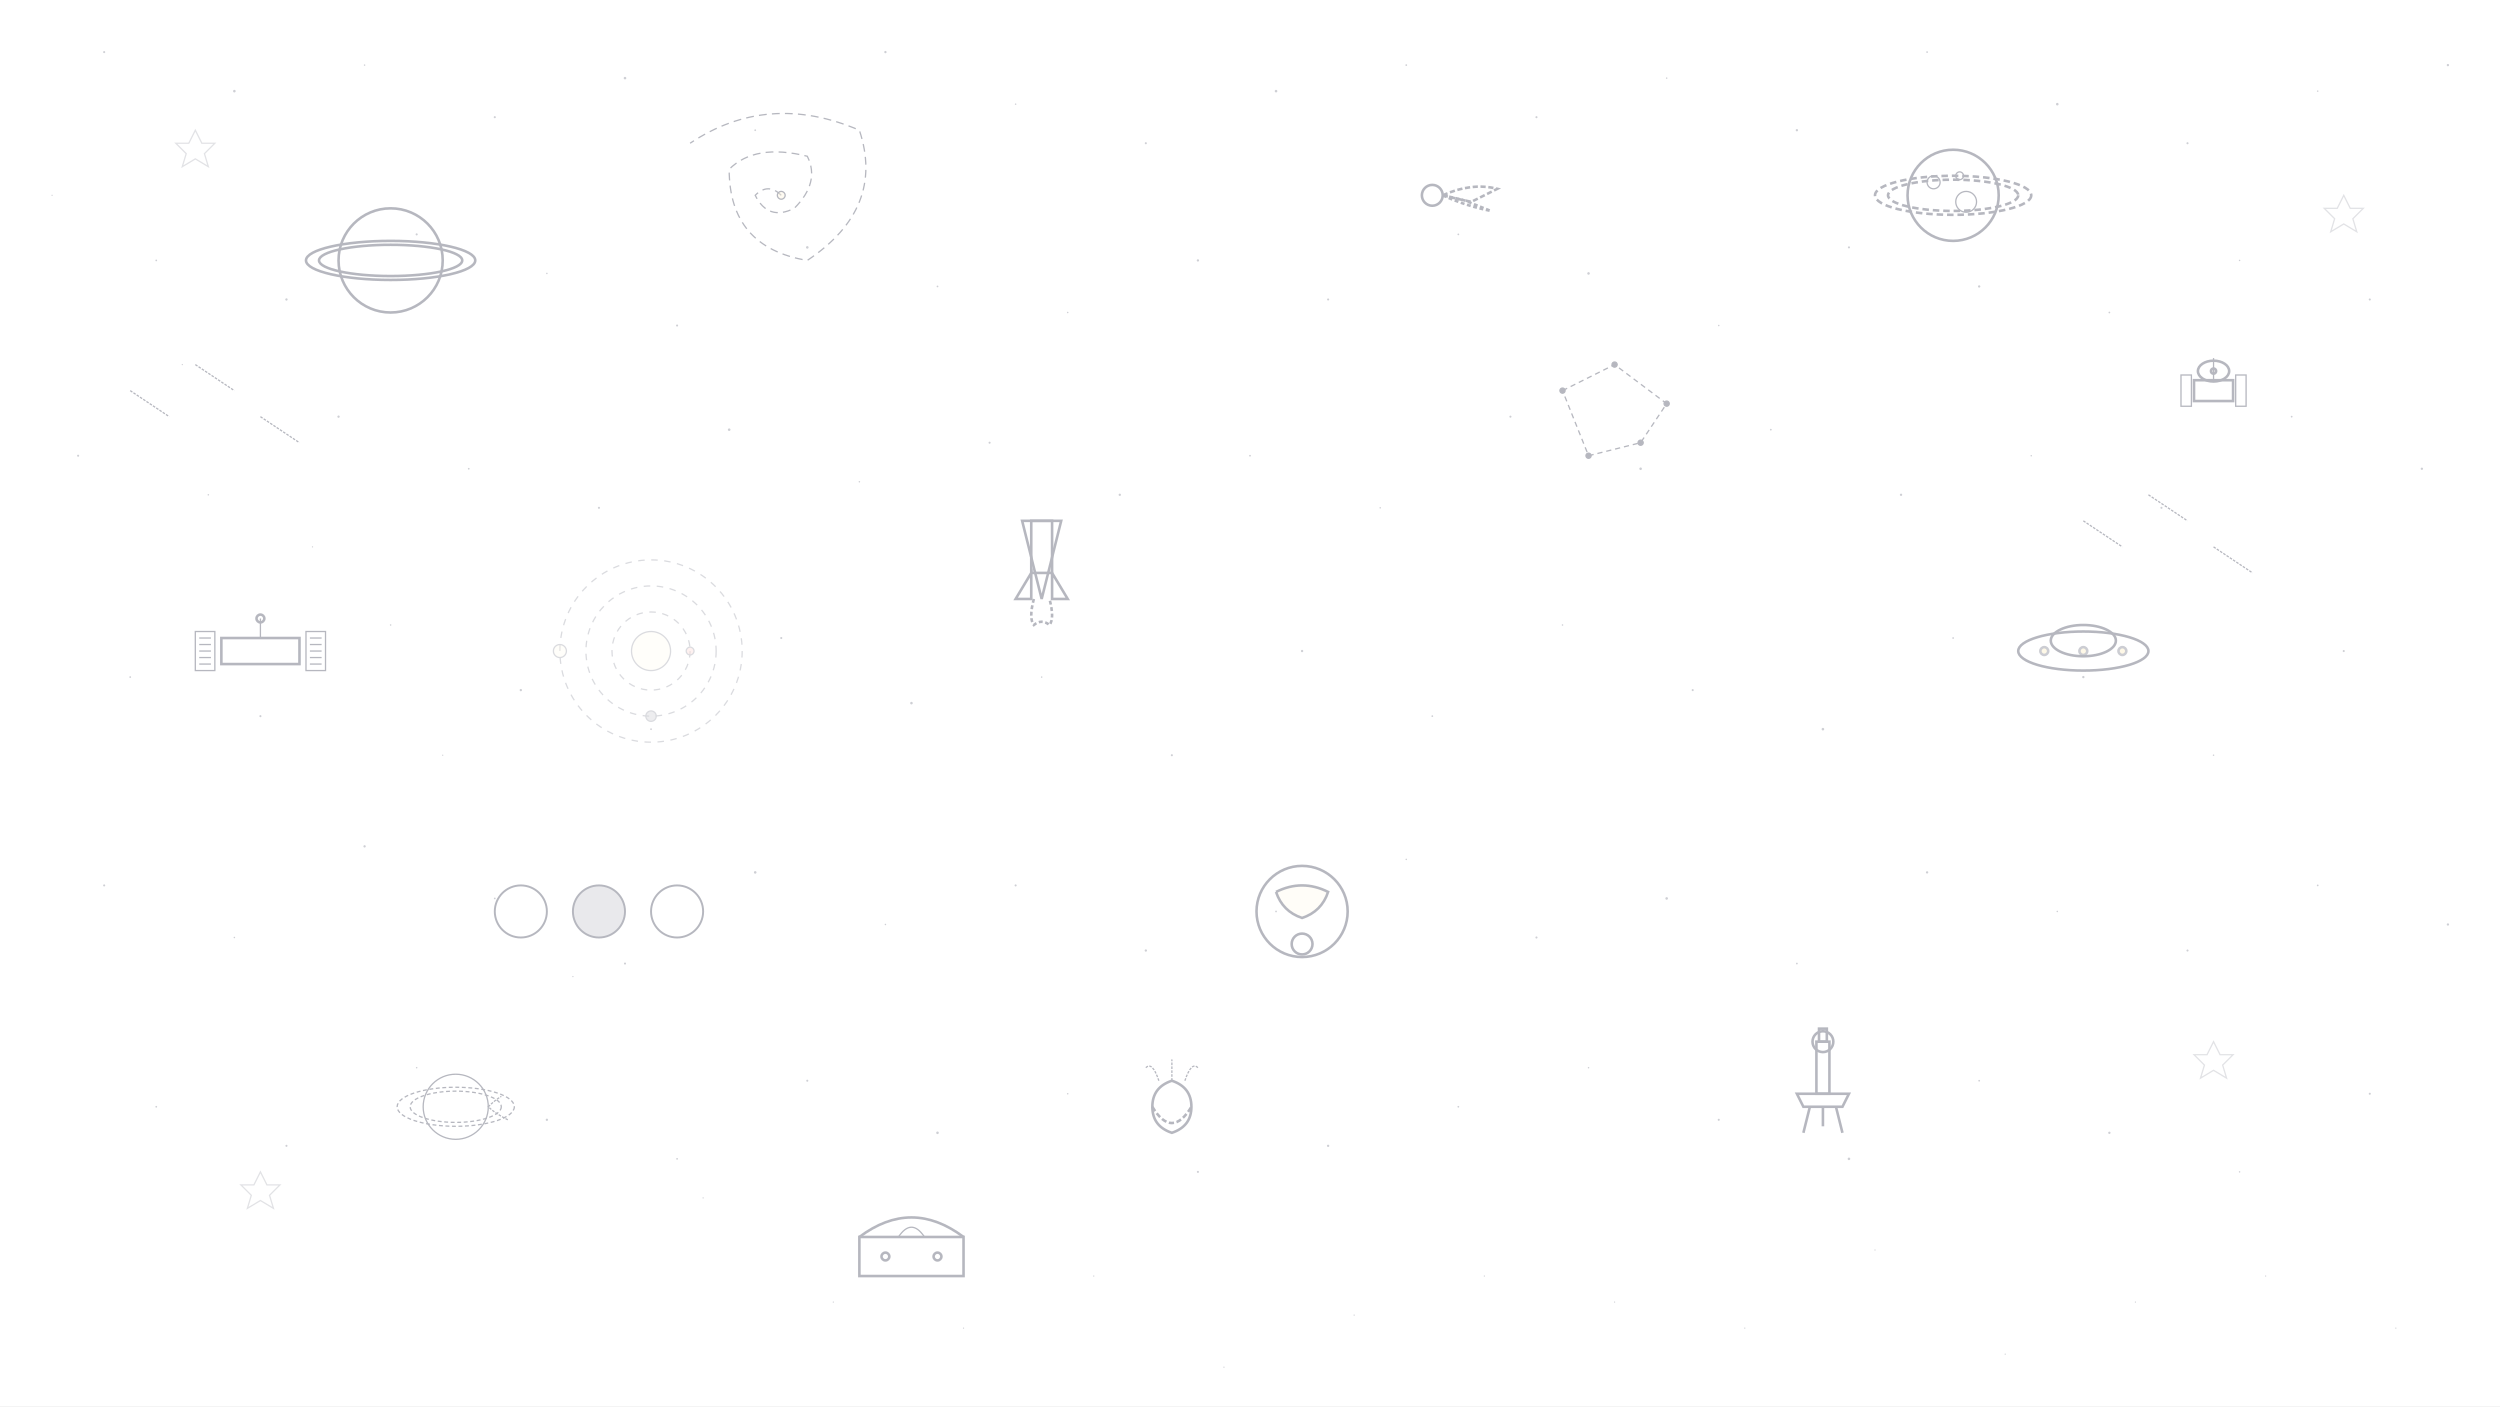
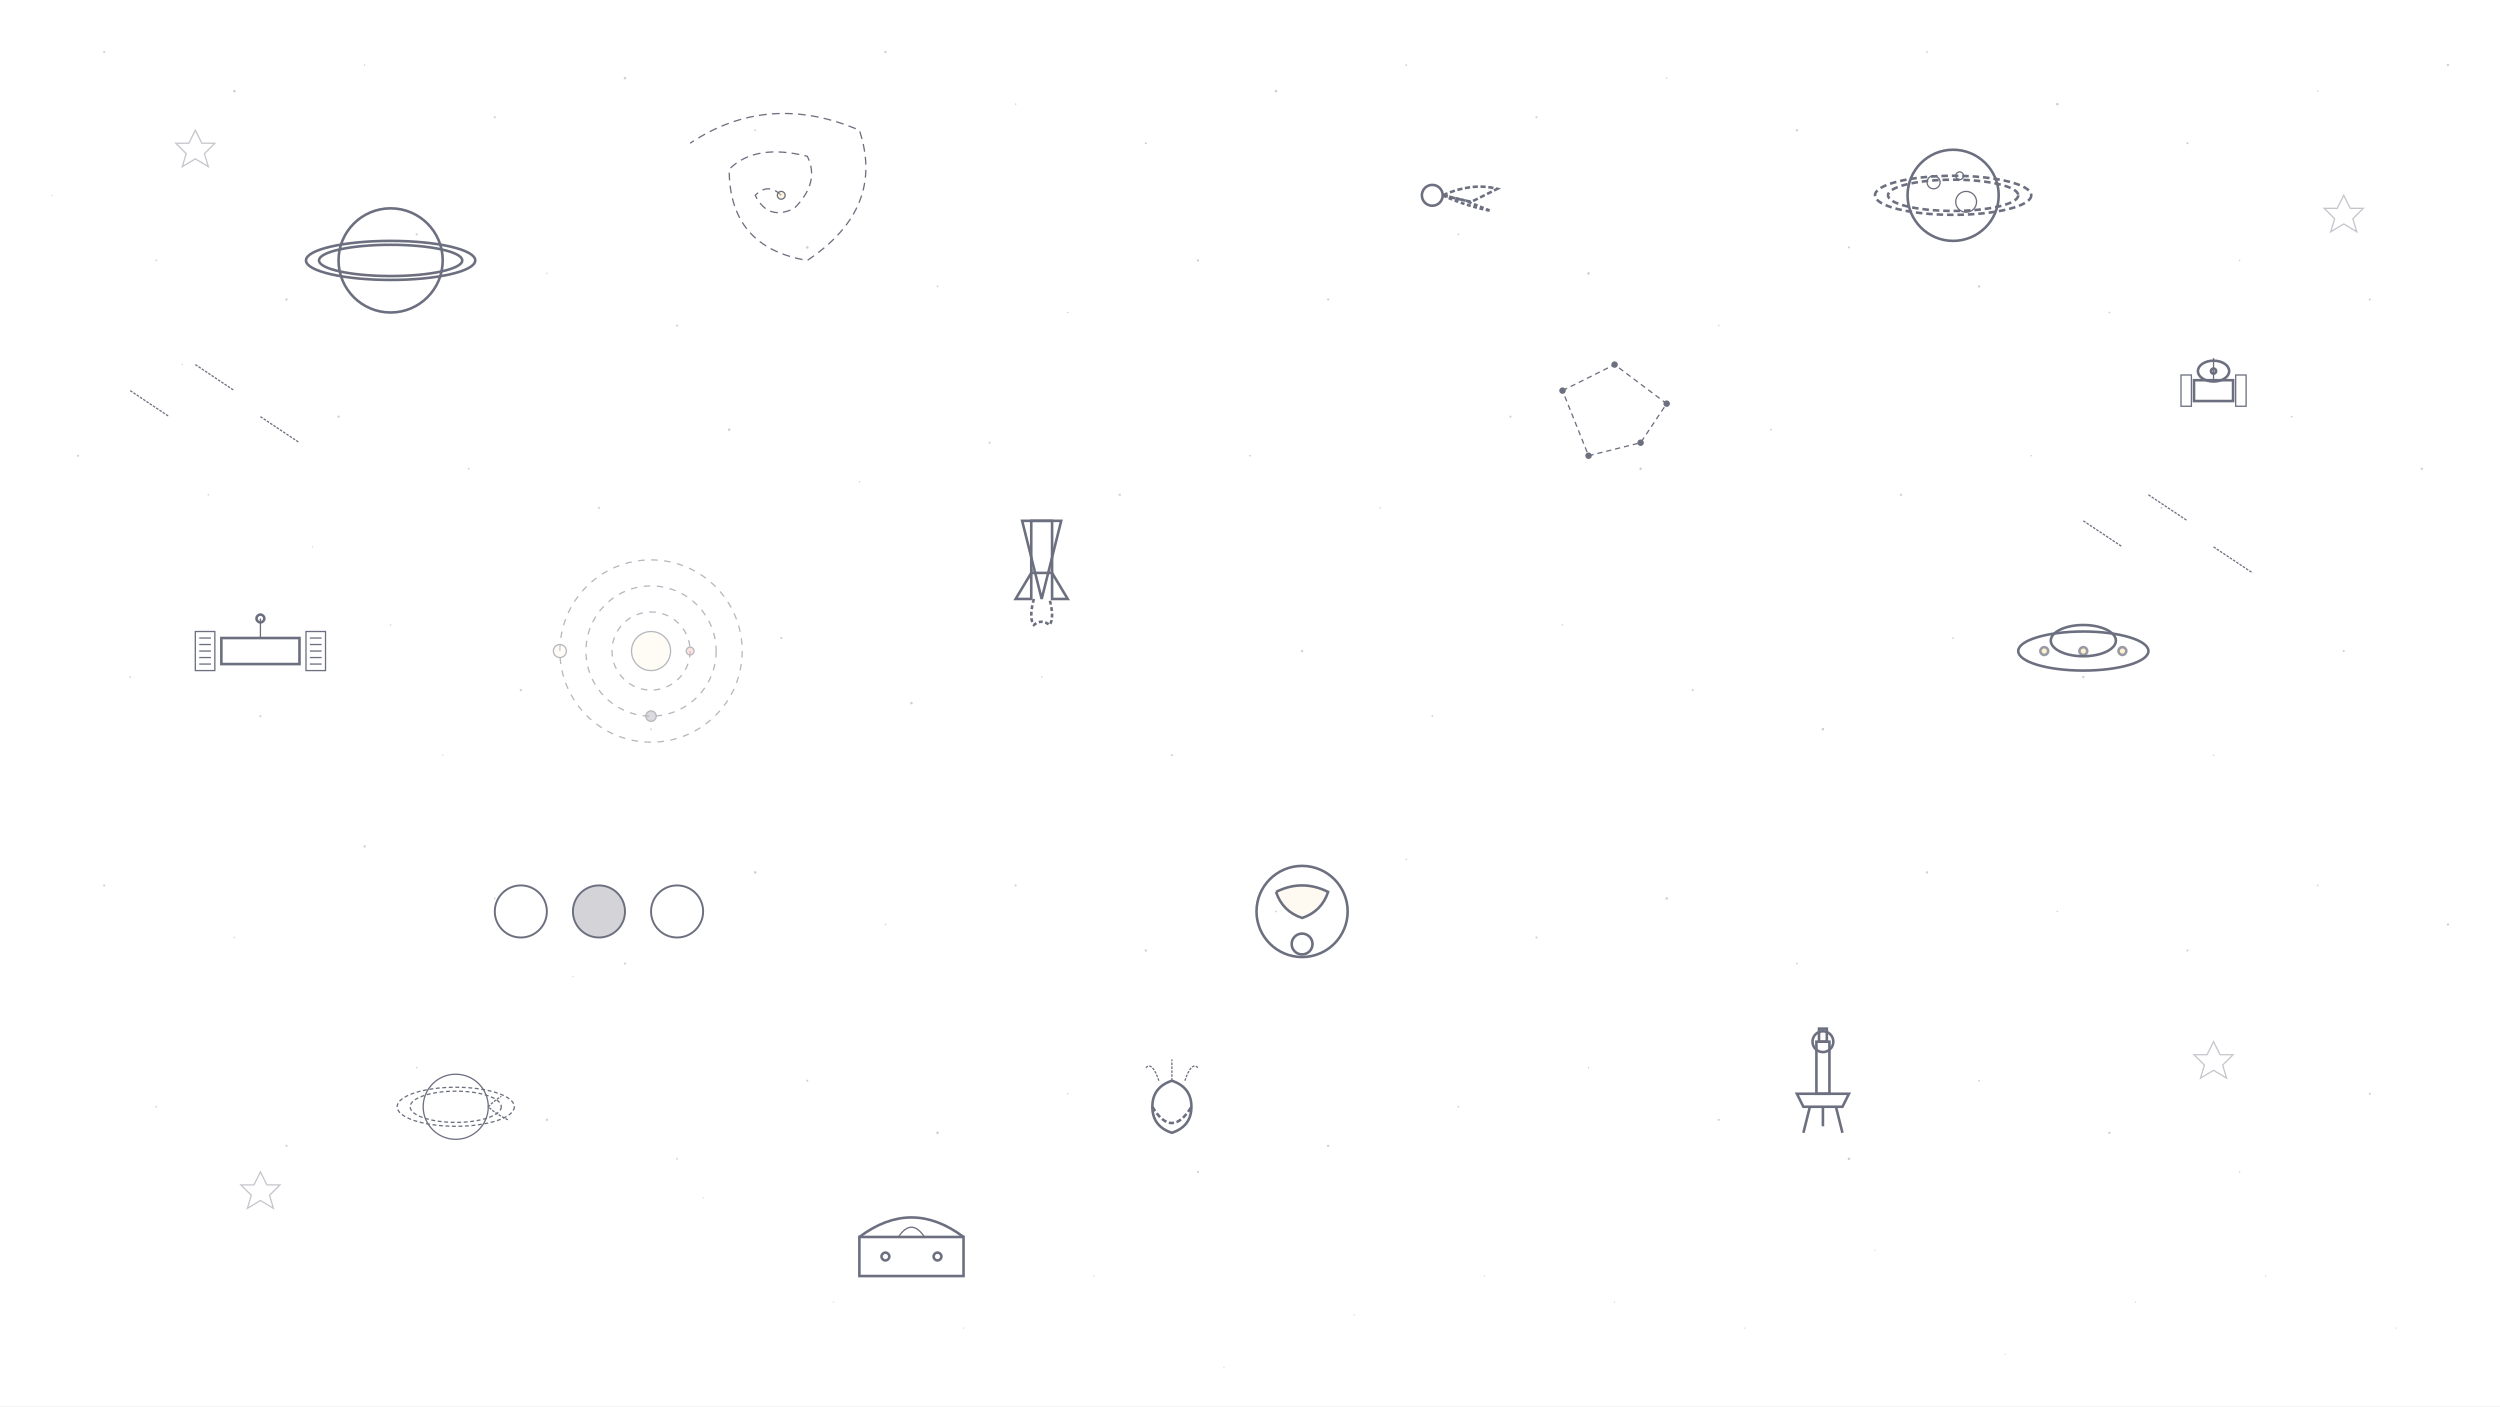
<svg xmlns="http://www.w3.org/2000/svg" width="1920" height="1080" viewBox="0 0 1920 1080" fill="none">
  <rect width="1920" height="1080" fill="#ffffff" />
-   <g stroke="#0a0f29" stroke-width="2" fill="none" opacity="0.3">
+   <g stroke="#0a0f29" stroke-width="2" fill="none" opacity="0.6">
    <g transform="translate(300, 200)">
      <circle cx="0" cy="0" r="40" />
      <ellipse cx="0" cy="0" rx="65" ry="15" />
      <ellipse cx="0" cy="0" rx="55" ry="12" />
    </g>
    <g transform="translate(800, 400)">
      <path d="M0,60 L-15,0 L15,0 Z" />
      <rect x="-8" y="0" width="16" height="40" />
      <path d="M-8,40 L-20,60 L-8,60 Z" />
      <path d="M8,40 L20,60 L8,60 Z" />
      <path d="M-6,60 Q-10,75 -6,80 Q0,75 6,80 Q10,75 6,60" stroke-dasharray="3,2" />
    </g>
    <g transform="translate(1200, 300)" stroke-width="1">
      <circle cx="0" cy="0" r="2" fill="#0a0f29" />
      <circle cx="40" cy="-20" r="2" fill="#0a0f29" />
      <circle cx="80" cy="10" r="2" fill="#0a0f29" />
      <circle cx="60" cy="40" r="2" fill="#0a0f29" />
      <circle cx="20" cy="50" r="2" fill="#0a0f29" />
      <path d="M0,0 L40,-20 L80,10 L60,40 L20,50 L0,0" stroke-dasharray="4,3" />
    </g>
    <g transform="translate(1600, 500)">
      <ellipse cx="0" cy="0" rx="50" ry="15" />
      <ellipse cx="0" cy="-8" rx="25" ry="12" />
      <circle cx="-30" cy="0" r="3" fill="#fadd8c" opacity="0.7" />
      <circle cx="0" cy="0" r="3" fill="#fadd8c" opacity="0.7" />
      <circle cx="30" cy="0" r="3" fill="#fadd8c" opacity="0.7" />
    </g>
    <g transform="translate(400, 700)" stroke-width="1.5">
      <circle cx="0" cy="0" r="20" />
      <circle cx="60" cy="0" r="20" fill="#0a0f29" fill-opacity="0.3" />
      <circle cx="120" cy="0" r="20" />
      <path d="M120,0 A20,20 0 0,1 120,0" fill="#0a0f29" fill-opacity="0.3" />
    </g>
    <g transform="translate(1000, 700)">
      <circle cx="0" cy="0" r="35" />
      <path d="M-20,-15 Q0,-25 20,-15 Q15,0 0,5 Q-15,0 -20,-15" fill="#fadd8c" fill-opacity="0.2" />
      <circle cx="0" cy="25" r="8" />
    </g>
    <g stroke-width="1" opacity="0.4">
      <path d="M150,100 L155,110 L165,110 L157,118 L160,128 L150,122 L140,128 L143,118 L135,110 L145,110 Z" />
      <path d="M1800,150 L1805,160 L1815,160 L1807,168 L1810,178 L1800,172 L1790,178 L1793,168 L1785,160 L1795,160 Z" />
      <path d="M200,900 L205,910 L215,910 L207,918 L210,928 L200,922 L190,928 L193,918 L185,910 L195,910 Z" />
      <path d="M1700,800 L1705,810 L1715,810 L1707,818 L1710,828 L1700,822 L1690,828 L1693,818 L1685,810 L1695,810 Z" />
    </g>
    <g transform="translate(500, 500)" stroke-width="1" opacity="0.5">
      <circle cx="0" cy="0" r="15" fill="#fadd8c" fill-opacity="0.3" />
      <circle cx="0" cy="0" r="30" stroke-dasharray="5,5" />
      <circle cx="0" cy="0" r="50" stroke-dasharray="5,5" />
      <circle cx="0" cy="0" r="70" stroke-dasharray="5,5" />
      <circle cx="30" cy="0" r="3" fill="#f04438" fill-opacity="0.5" />
      <circle cx="0" cy="50" r="4" fill="#0a0f29" fill-opacity="0.5" />
      <circle cx="-70" cy="0" r="5" fill="#fadd8c" fill-opacity="0.3" />
    </g>
    <g transform="translate(1400, 800)">
      <path d="M-20,40 L20,40 L15,50 L-15,50 Z" />
      <path d="M-10,50 L-15,70" />
      <path d="M10,50 L15,70" />
      <path d="M0,50 L0,65" />
      <rect x="-5" y="0" width="10" height="40" />
      <circle cx="0" cy="0" r="8" />
      <rect x="-3" y="-10" width="6" height="10" />
    </g>
    <g transform="translate(200, 500)">
      <rect x="-30" y="-10" width="60" height="20" />
      <rect x="-50" y="-15" width="15" height="30" stroke-width="1" />
      <rect x="35" y="-15" width="15" height="30" stroke-width="1" />
      <path d="M-47,-10 L-38,-10 M-47,-5 L-38,-5 M-47,0 L-38,0 M-47,5 L-38,5 M-47,10 L-38,10" stroke-width="1" />
      <path d="M38,-10 L47,-10 M38,-5 L47,-5 M38,0 L47,0 M38,5 L47,5 M38,10 L47,10" stroke-width="1" />
      <path d="M0,-10 L0,-25" stroke-width="1" />
      <circle cx="0" cy="-25" r="3" />
    </g>
    <g transform="translate(1100, 150)">
      <circle cx="0" cy="0" r="8" />
      <path d="M8,0 Q30,-10 50,-5 Q40,0 30,5 Q20,3 8,0" stroke-dasharray="4,2" />
      <path d="M8,0 Q25,8 45,12 Q35,8 25,4 Q18,2 8,0" stroke-dasharray="3,2" />
    </g>
    <g transform="translate(600, 150)" stroke-width="1">
      <path d="M0,0 Q-10,-10 -20,0 Q-10,20 10,10 Q30,-10 20,-30 Q-20,-40 -40,-20 Q-40,40 20,50 Q80,10 60,-50 Q-10,-80 -70,-40" stroke-dasharray="6,4" />
      <circle cx="0" cy="0" r="3" fill="#fadd8c" fill-opacity="0.4" />
    </g>
    <g transform="translate(1700, 300)">
      <rect x="-15" y="-8" width="30" height="16" />
      <rect x="-25" y="-12" width="8" height="24" stroke-width="1" />
      <rect x="17" y="-12" width="8" height="24" stroke-width="1" />
      <ellipse cx="0" cy="-15" rx="12" ry="8" />
      <circle cx="0" cy="-15" r="2" fill="#0a0f29" fill-opacity="0.3" />
      <path d="M0,-8 L0,-25" stroke-width="1" />
    </g>
    <g stroke-width="1" stroke-dasharray="2,1">
      <path d="M100,300 L130,320" />
      <path d="M150,280 L180,300" />
      <path d="M200,320 L230,340" />
      <path d="M1600,400 L1630,420" />
      <path d="M1650,380 L1680,400" />
      <path d="M1700,420 L1730,440" />
    </g>
    <g transform="translate(350, 850)" stroke-width="1">
      <circle cx="0" cy="0" r="25" />
      <ellipse cx="0" cy="0" rx="45" ry="15" stroke-dasharray="3,2" />
      <ellipse cx="0" cy="0" rx="35" ry="12" stroke-dasharray="3,2" />
      <path d="M40,10 Q30,5 25,0 Q30,-5 35,-8" stroke-dasharray="2,1" />
    </g>
    <g transform="translate(900, 850)">
      <path d="M0,-20 Q-15,-15 -15,0 Q-15,15 0,20 Q15,15 15,0 Q15,-15 0,-20 Z" />
      <path d="M-15,0 Q0,25 15,0" stroke-dasharray="4,2" />
      <path d="M-10,-20 Q-15,-35 -20,-30" stroke-width="1" stroke-dasharray="2,1" />
      <path d="M0,-20 Q0,-40 0,-35" stroke-width="1" stroke-dasharray="2,1" />
      <path d="M10,-20 Q15,-35 20,-30" stroke-width="1" stroke-dasharray="2,1" />
    </g>
    <g transform="translate(1500, 150)">
      <circle cx="0" cy="0" r="35" />
      <circle cx="-15" cy="-10" r="5" stroke-width="1" />
      <circle cx="10" cy="5" r="8" stroke-width="1" />
      <circle cx="5" cy="-15" r="3" stroke-width="1" />
      <ellipse cx="0" cy="0" rx="50" ry="12" stroke-dasharray="5,3" />
      <ellipse cx="0" cy="0" rx="60" ry="15" stroke-dasharray="5,3" />
    </g>
    <g transform="translate(700, 950)">
      <rect x="-40" y="0" width="80" height="30" />
      <path d="M-40,0 Q0,-30 40,0" />
      <path d="M-10,0 Q0,-15 10,0" stroke-width="1" />
      <circle cx="-20" cy="15" r="3" />
      <circle cx="20" cy="15" r="3" />
    </g>
  </g>
  <g fill="#0a0f29" opacity="0.2">
    <circle cx="80" cy="40" r="0.8" />
    <circle cx="180" cy="70" r="1" />
    <circle cx="280" cy="50" r="0.6" />
    <circle cx="380" cy="90" r="0.8" />
    <circle cx="480" cy="60" r="1" />
    <circle cx="580" cy="100" r="0.7" />
    <circle cx="680" cy="40" r="0.9" />
    <circle cx="780" cy="80" r="0.6" />
    <circle cx="880" cy="110" r="0.8" />
    <circle cx="980" cy="70" r="1" />
    <circle cx="1080" cy="50" r="0.7" />
    <circle cx="1180" cy="90" r="0.8" />
    <circle cx="1280" cy="60" r="0.6" />
    <circle cx="1380" cy="100" r="0.9" />
    <circle cx="1480" cy="40" r="0.7" />
    <circle cx="1580" cy="80" r="1" />
    <circle cx="1680" cy="110" r="0.8" />
    <circle cx="1780" cy="70" r="0.6" />
    <circle cx="1880" cy="50" r="0.9" />
    <circle cx="120" cy="200" r="0.7" />
    <circle cx="220" cy="230" r="0.9" />
    <circle cx="320" cy="180" r="0.8" />
    <circle cx="420" cy="210" r="0.6" />
    <circle cx="520" cy="250" r="0.8" />
    <circle cx="620" cy="190" r="1" />
    <circle cx="720" cy="220" r="0.7" />
    <circle cx="820" cy="240" r="0.6" />
    <circle cx="920" cy="200" r="0.9" />
    <circle cx="1020" cy="230" r="0.8" />
    <circle cx="1120" cy="180" r="0.7" />
    <circle cx="1220" cy="210" r="1" />
    <circle cx="1320" cy="250" r="0.6" />
    <circle cx="1420" cy="190" r="0.8" />
    <circle cx="1520" cy="220" r="0.9" />
    <circle cx="1620" cy="240" r="0.7" />
    <circle cx="1720" cy="200" r="0.6" />
    <circle cx="1820" cy="230" r="0.8" />
    <circle cx="60" cy="350" r="0.8" />
    <circle cx="160" cy="380" r="0.6" />
    <circle cx="260" cy="320" r="0.9" />
    <circle cx="360" cy="360" r="0.7" />
    <circle cx="460" cy="390" r="0.8" />
    <circle cx="560" cy="330" r="1" />
    <circle cx="660" cy="370" r="0.6" />
    <circle cx="760" cy="340" r="0.8" />
    <circle cx="860" cy="380" r="0.9" />
    <circle cx="960" cy="350" r="0.7" />
    <circle cx="1060" cy="390" r="0.6" />
    <circle cx="1160" cy="320" r="0.8" />
    <circle cx="1260" cy="360" r="1" />
    <circle cx="1360" cy="330" r="0.7" />
    <circle cx="1460" cy="380" r="0.9" />
    <circle cx="1560" cy="350" r="0.6" />
    <circle cx="1660" cy="390" r="0.8" />
    <circle cx="1760" cy="320" r="0.7" />
    <circle cx="1860" cy="360" r="0.9" />
    <circle cx="100" cy="520" r="0.7" />
    <circle cx="200" cy="550" r="0.8" />
    <circle cx="300" cy="480" r="0.6" />
    <circle cx="400" cy="530" r="0.9" />
    <circle cx="500" cy="560" r="0.7" />
    <circle cx="600" cy="490" r="0.8" />
    <circle cx="700" cy="540" r="1" />
    <circle cx="800" cy="520" r="0.6" />
    <circle cx="900" cy="580" r="0.8" />
    <circle cx="1000" cy="500" r="0.9" />
    <circle cx="1100" cy="550" r="0.7" />
    <circle cx="1200" cy="480" r="0.6" />
    <circle cx="1300" cy="530" r="0.8" />
    <circle cx="1400" cy="560" r="1" />
    <circle cx="1500" cy="490" r="0.7" />
    <circle cx="1600" cy="520" r="0.9" />
    <circle cx="1700" cy="580" r="0.6" />
    <circle cx="1800" cy="500" r="0.8" />
    <circle cx="80" cy="680" r="0.8" />
    <circle cx="180" cy="720" r="0.6" />
    <circle cx="280" cy="650" r="0.9" />
    <circle cx="380" cy="690" r="0.7" />
    <circle cx="480" cy="740" r="0.8" />
    <circle cx="580" cy="670" r="1" />
    <circle cx="680" cy="710" r="0.6" />
    <circle cx="780" cy="680" r="0.8" />
    <circle cx="880" cy="730" r="0.9" />
    <circle cx="980" cy="700" r="0.7" />
    <circle cx="1080" cy="660" r="0.6" />
    <circle cx="1180" cy="720" r="0.8" />
    <circle cx="1280" cy="690" r="1" />
    <circle cx="1380" cy="740" r="0.7" />
    <circle cx="1480" cy="670" r="0.9" />
    <circle cx="1580" cy="700" r="0.6" />
    <circle cx="1680" cy="730" r="0.8" />
    <circle cx="1780" cy="680" r="0.7" />
    <circle cx="1880" cy="710" r="0.9" />
    <circle cx="120" cy="850" r="0.7" />
    <circle cx="220" cy="880" r="0.8" />
    <circle cx="320" cy="820" r="0.6" />
    <circle cx="420" cy="860" r="0.9" />
    <circle cx="520" cy="890" r="0.7" />
    <circle cx="620" cy="830" r="0.8" />
    <circle cx="720" cy="870" r="1" />
    <circle cx="820" cy="840" r="0.6" />
    <circle cx="920" cy="900" r="0.8" />
    <circle cx="1020" cy="880" r="0.9" />
    <circle cx="1120" cy="850" r="0.7" />
    <circle cx="1220" cy="820" r="0.6" />
    <circle cx="1320" cy="860" r="0.8" />
    <circle cx="1420" cy="890" r="1" />
    <circle cx="1520" cy="830" r="0.7" />
    <circle cx="1620" cy="870" r="0.9" />
    <circle cx="1720" cy="900" r="0.6" />
    <circle cx="1820" cy="840" r="0.8" />
    <circle cx="40" cy="150" r="0.5" />
    <circle cx="140" cy="280" r="0.5" />
    <circle cx="240" cy="420" r="0.5" />
    <circle cx="340" cy="580" r="0.5" />
    <circle cx="440" cy="750" r="0.5" />
    <circle cx="540" cy="920" r="0.5" />
    <circle cx="640" cy="1000" r="0.5" />
    <circle cx="740" cy="1020" r="0.5" />
    <circle cx="840" cy="980" r="0.5" />
    <circle cx="940" cy="1050" r="0.5" />
    <circle cx="1040" cy="1010" r="0.5" />
    <circle cx="1140" cy="980" r="0.5" />
    <circle cx="1240" cy="1000" r="0.5" />
    <circle cx="1340" cy="1020" r="0.5" />
    <circle cx="1440" cy="960" r="0.5" />
    <circle cx="1540" cy="1040" r="0.5" />
    <circle cx="1640" cy="1000" r="0.5" />
    <circle cx="1740" cy="980" r="0.5" />
    <circle cx="1840" cy="1020" r="0.5" />
  </g>
</svg>
